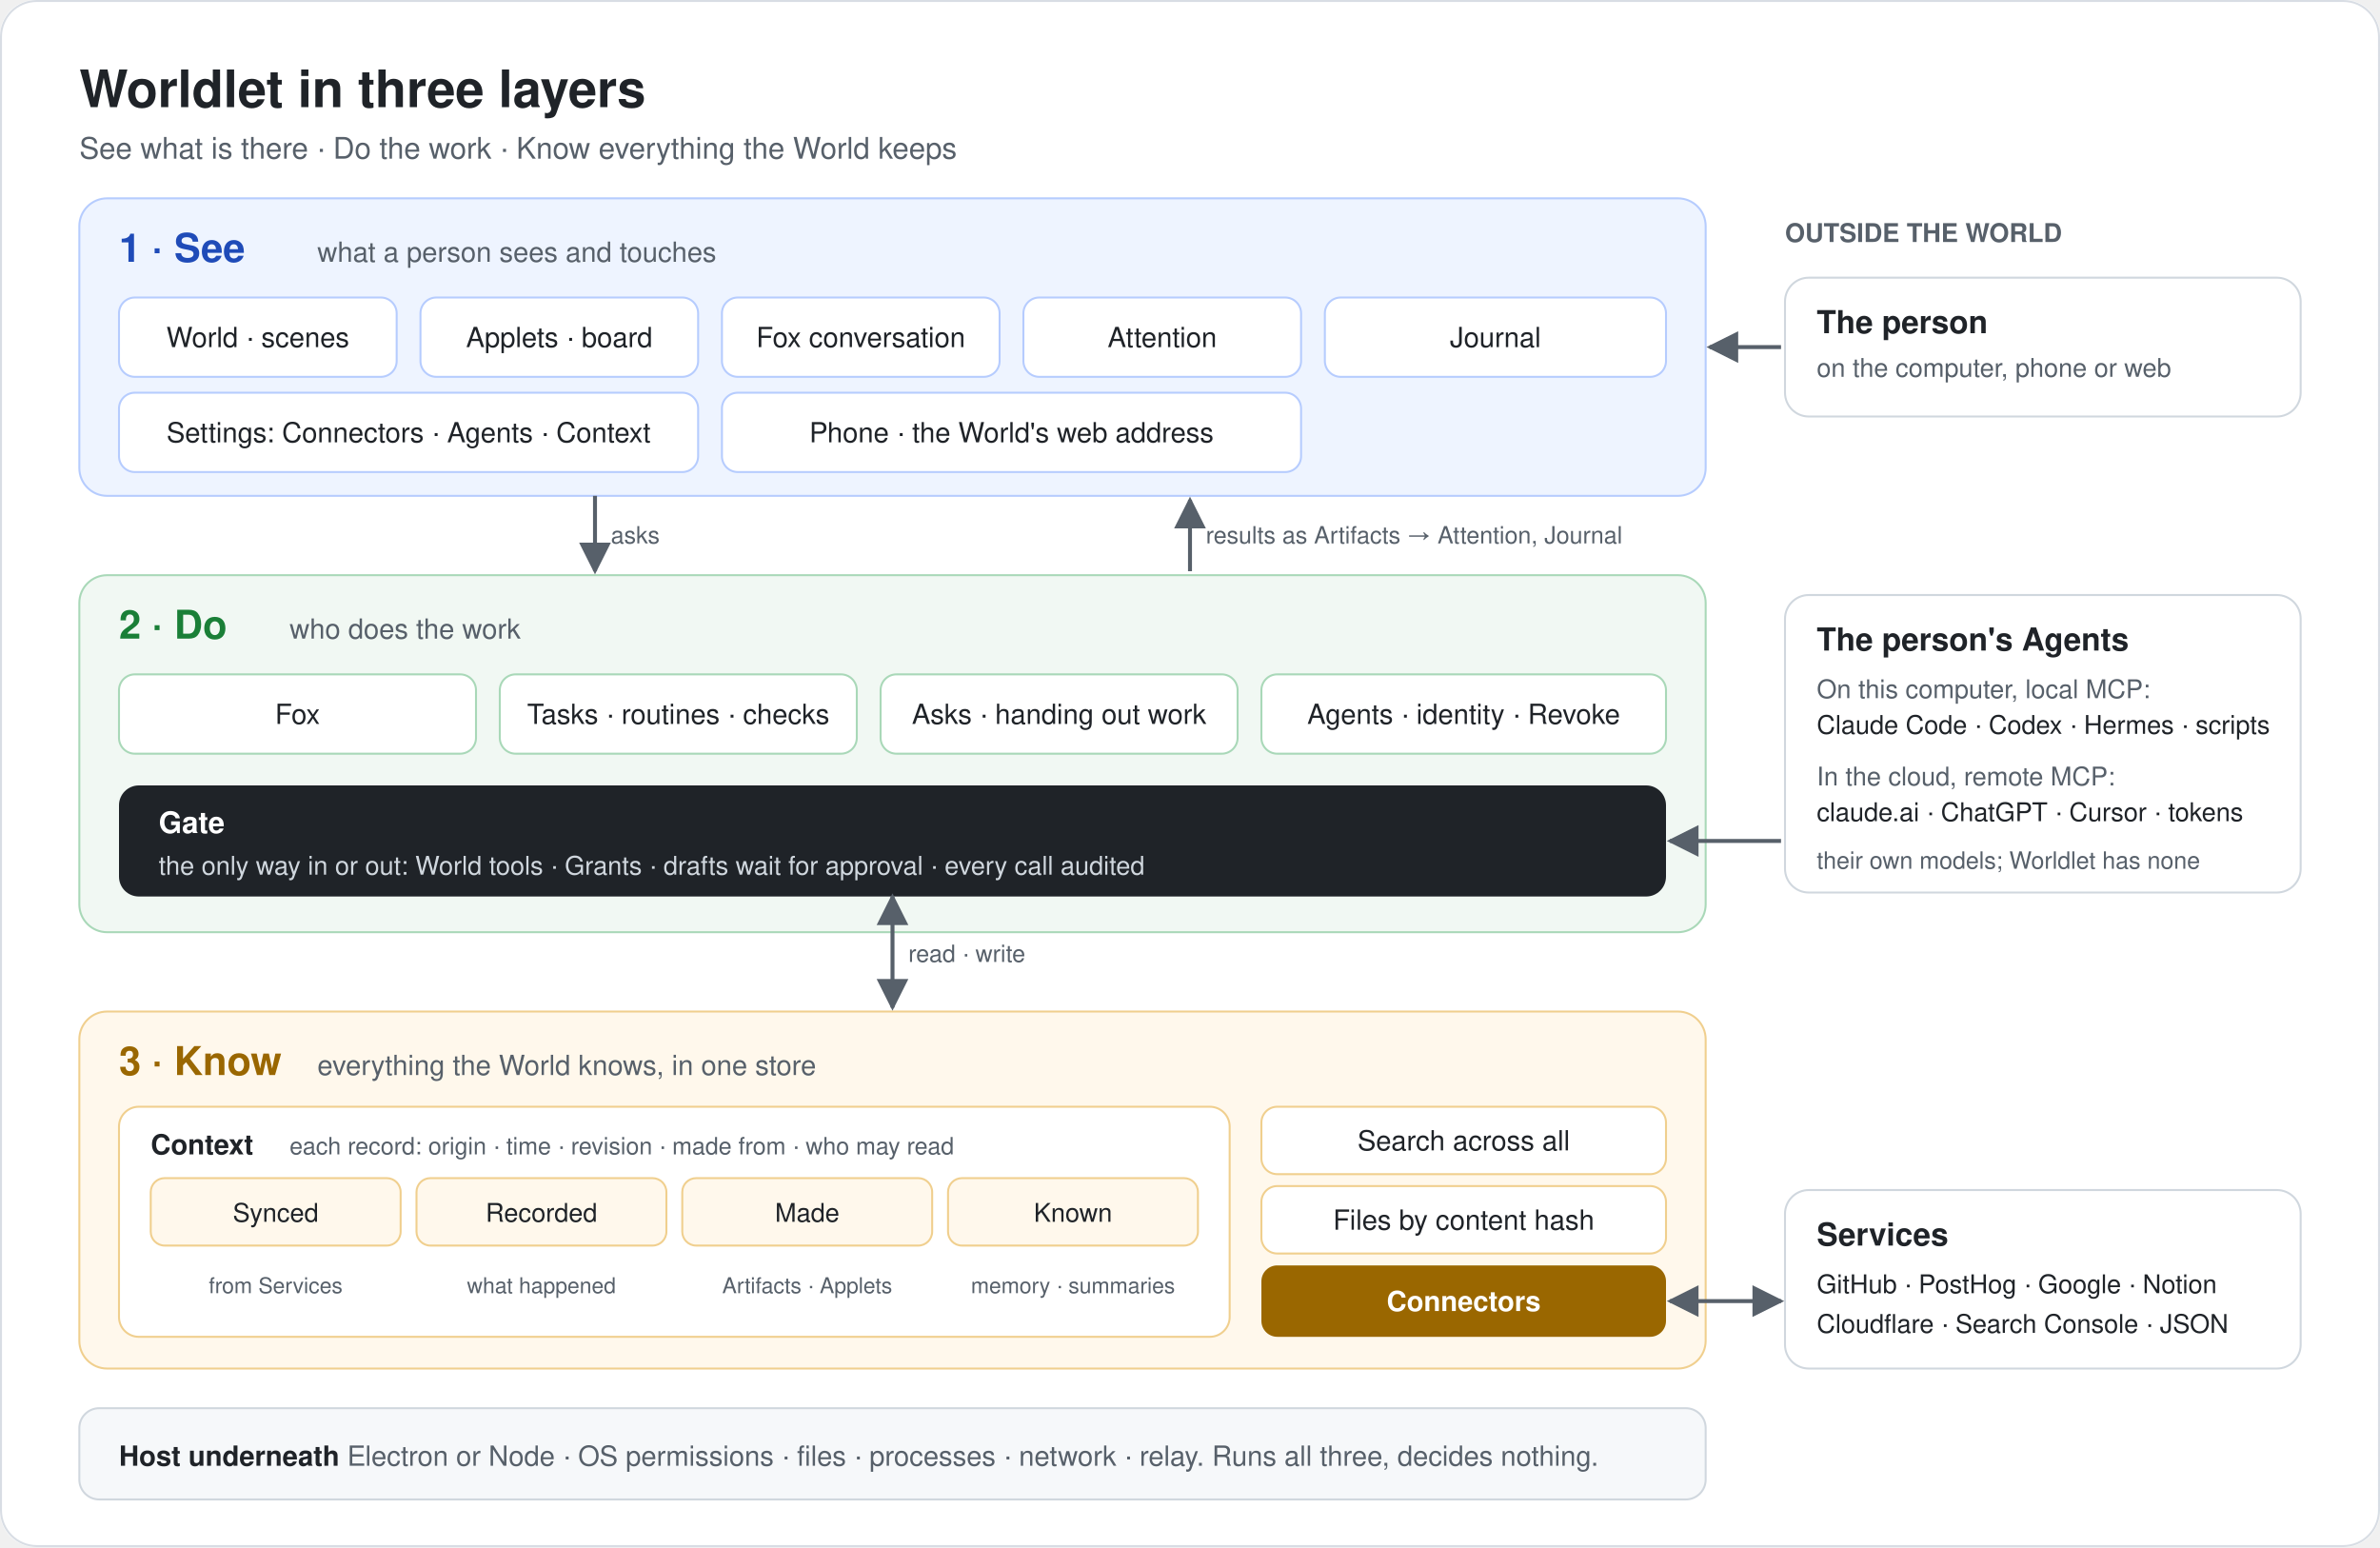
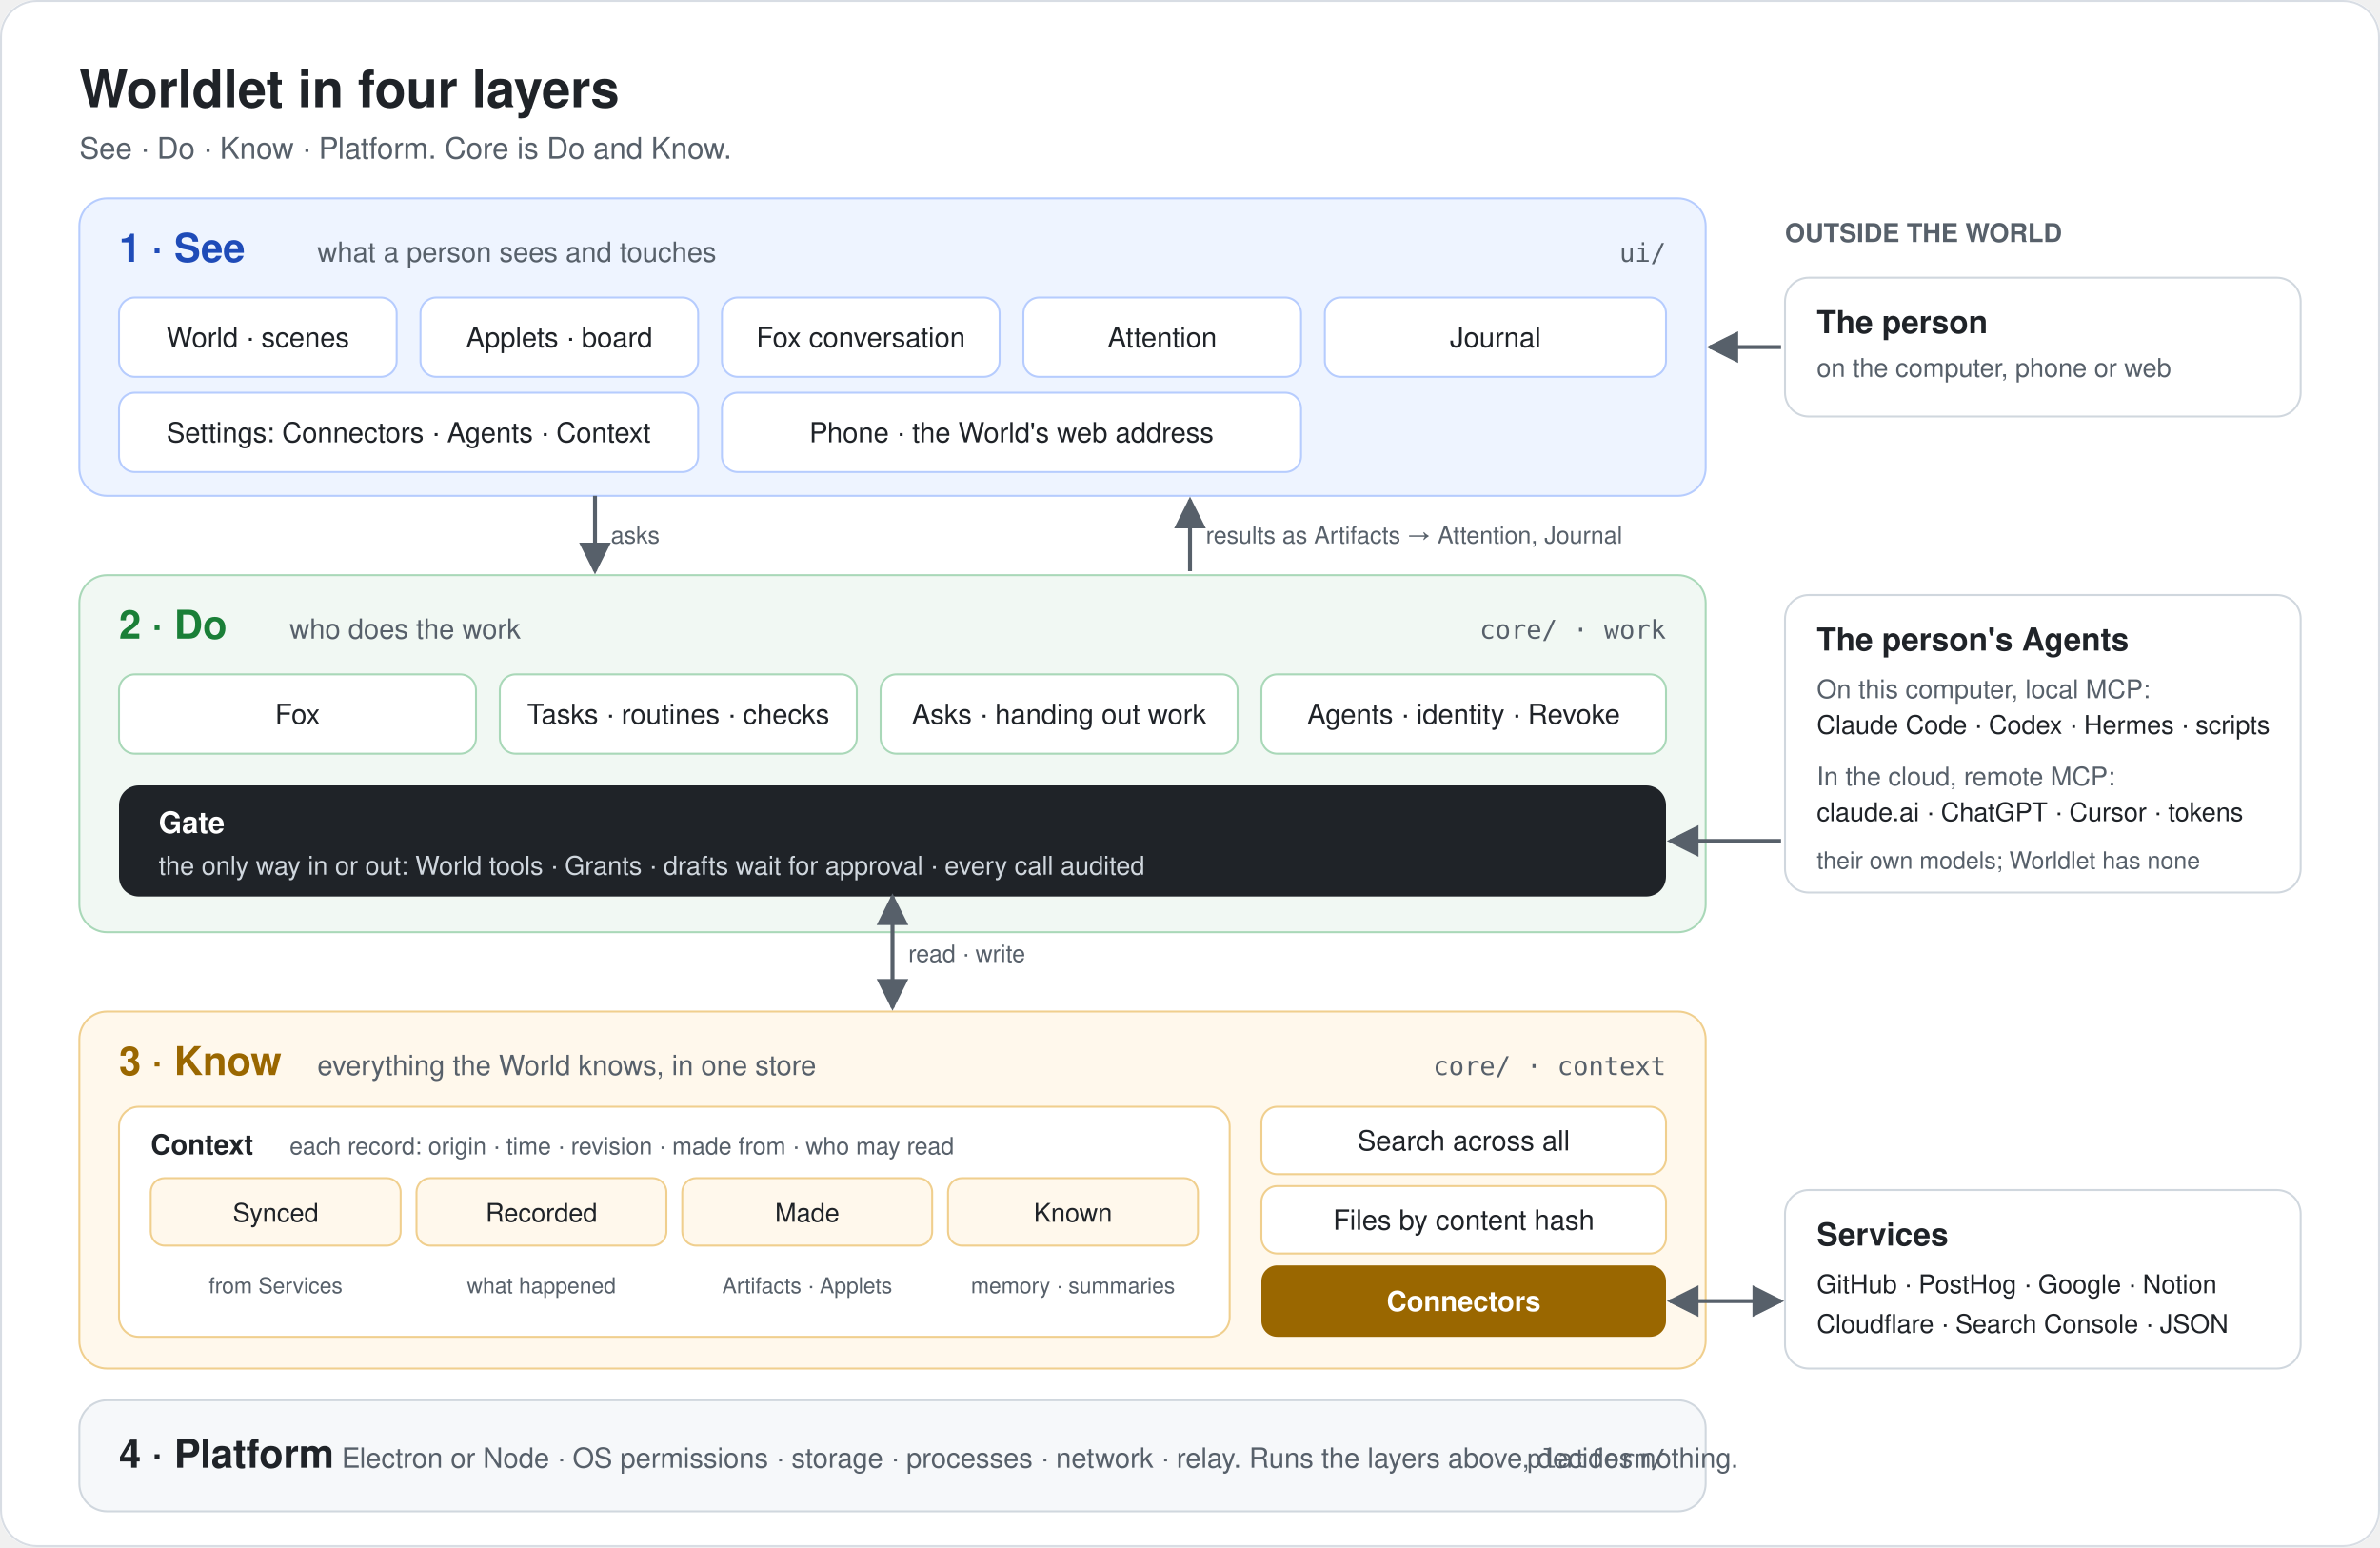
<svg xmlns="http://www.w3.org/2000/svg" width="1200" height="780" viewBox="0 0 1200 780" font-family="-apple-system, 'Segoe UI', Helvetica, Arial, sans-serif">
  <defs>
    <marker id="ar" viewBox="0 0 10 10" refX="9" refY="5" markerWidth="8" markerHeight="8" orient="auto-start-reverse">
      <path d="M0 0L10 5L0 10z" fill="#57606A" />
    </marker>
  </defs>
  <rect width="1200" height="780" rx="18" fill="#FFFFFF" />
  <rect x="0.5" y="0.5" width="1199" height="779" rx="18" fill="none" stroke="#D8DDE4" />
-   <text x="40" y="54" font-size="26" font-weight="700" fill="#1F2328">Worldlet in three layers</text>
-   <text x="40" y="80" font-size="15" fill="#57606A">See what is there · Do the work · Know everything the World keeps</text>
+   <text x="40" y="54" font-size="26" font-weight="700" fill="#1F2328">Worldlet in four layers</text>
+   <text x="40" y="80" font-size="15" fill="#57606A">See · Do · Know · Platform. Core is Do and Know.</text>
  <rect x="40" y="100" width="820" height="150" rx="14" fill="#EEF4FF" stroke="#B6CCFE" />
  <text x="60" y="132" font-size="20" font-weight="800" fill="#1F4BB8">1 · See</text>
  <text x="160" y="132" font-size="14" fill="#57606A">what a person sees and touches</text>
  <g font-size="14" fill="#1F2328" text-anchor="middle">
    <rect x="60" y="150" width="140" height="40" rx="8" fill="#FFFFFF" stroke="#B6CCFE" />
    <text x="130" y="175">World · scenes</text>
    <rect x="212" y="150" width="140" height="40" rx="8" fill="#FFFFFF" stroke="#B6CCFE" />
    <text x="282" y="175">Applets · board</text>
    <rect x="364" y="150" width="140" height="40" rx="8" fill="#FFFFFF" stroke="#B6CCFE" />
    <text x="434" y="175">Fox conversation</text>
    <rect x="516" y="150" width="140" height="40" rx="8" fill="#FFFFFF" stroke="#B6CCFE" />
    <text x="586" y="175">Attention</text>
    <rect x="668" y="150" width="172" height="40" rx="8" fill="#FFFFFF" stroke="#B6CCFE" />
    <text x="754" y="175">Journal</text>
    <rect x="60" y="198" width="292" height="40" rx="8" fill="#FFFFFF" stroke="#B6CCFE" />
    <text x="206" y="223">Settings: Connectors · Agents · Context</text>
    <rect x="364" y="198" width="292" height="40" rx="8" fill="#FFFFFF" stroke="#B6CCFE" />
    <text x="510" y="223">Phone · the World's web address</text>
  </g>
+   <text x="840" y="132" font-size="13" font-family="ui-monospace, Menlo, monospace" fill="#57606A" text-anchor="end">ui/</text>
  <rect x="40" y="290" width="820" height="180" rx="14" fill="#F1F8F3" stroke="#A9D8B8" />
  <text x="60" y="322" font-size="20" font-weight="800" fill="#1A7F37">2 · Do</text>
  <text x="146" y="322" font-size="14" fill="#57606A">who does the work</text>
  <g font-size="14" fill="#1F2328" text-anchor="middle">
    <rect x="60" y="340" width="180" height="40" rx="8" fill="#FFFFFF" stroke="#A9D8B8" />
    <text x="150" y="365">Fox</text>
    <rect x="252" y="340" width="180" height="40" rx="8" fill="#FFFFFF" stroke="#A9D8B8" />
    <text x="342" y="365">Tasks · routines · checks</text>
    <rect x="444" y="340" width="180" height="40" rx="8" fill="#FFFFFF" stroke="#A9D8B8" />
    <text x="534" y="365">Asks · handing out work</text>
    <rect x="636" y="340" width="204" height="40" rx="8" fill="#FFFFFF" stroke="#A9D8B8" />
    <text x="738" y="365">Agents · identity · Revoke</text>
  </g>
+   <text x="840" y="322" font-size="13" font-family="ui-monospace, Menlo, monospace" fill="#57606A" text-anchor="end">core/ · work</text>
  <rect x="60" y="396" width="780" height="56" rx="10" fill="#1F2328" />
  <text x="80" y="420" font-size="15" font-weight="800" fill="#FFFFFF">Gate</text>
  <text x="80" y="441" font-size="13" fill="#D0D7DE">the only way in or out: World tools · Grants · drafts wait for approval · every call audited</text>
  <rect x="40" y="510" width="820" height="180" rx="14" fill="#FFF8EC" stroke="#F0CF8E" />
  <text x="60" y="542" font-size="20" font-weight="800" fill="#9A6700">3 · Know</text>
  <text x="160" y="542" font-size="14" fill="#57606A">everything the World knows, in one store</text>
+   <text x="840" y="542" font-size="13" font-family="ui-monospace, Menlo, monospace" fill="#57606A" text-anchor="end">core/ · context</text>
  <rect x="60" y="558" width="560" height="116" rx="10" fill="#FFFFFF" stroke="#F0CF8E" />
  <text x="76" y="582" font-size="14" font-weight="700" fill="#1F2328">Context</text>
  <text x="146" y="582" font-size="12" fill="#57606A">each record: origin · time · revision · made from · who may read</text>
  <g font-size="13" fill="#1F2328" text-anchor="middle">
    <rect x="76" y="594" width="126" height="34" rx="7" fill="#FFF8EC" stroke="#F0CF8E" />
    <text x="139" y="616">Synced</text>
    <rect x="210" y="594" width="126" height="34" rx="7" fill="#FFF8EC" stroke="#F0CF8E" />
    <text x="273" y="616">Recorded</text>
    <rect x="344" y="594" width="126" height="34" rx="7" fill="#FFF8EC" stroke="#F0CF8E" />
    <text x="407" y="616">Made</text>
    <rect x="478" y="594" width="126" height="34" rx="7" fill="#FFF8EC" stroke="#F0CF8E" />
    <text x="541" y="616">Known</text>
    <text x="139" y="652" font-size="11" fill="#57606A">from Services</text>
    <text x="273" y="652" font-size="11" fill="#57606A">what happened</text>
    <text x="407" y="652" font-size="11" fill="#57606A">Artifacts · Applets</text>
    <text x="541" y="652" font-size="11" fill="#57606A">memory · summaries</text>
  </g>
  <g font-size="14" fill="#1F2328" text-anchor="middle">
    <rect x="636" y="558" width="204" height="34" rx="8" fill="#FFFFFF" stroke="#F0CF8E" />
    <text x="738" y="580">Search across all</text>
    <rect x="636" y="598" width="204" height="34" rx="8" fill="#FFFFFF" stroke="#F0CF8E" />
    <text x="738" y="620">Files by content hash</text>
    <rect x="636" y="638" width="204" height="36" rx="8" fill="#9A6700" />
    <text x="738" y="661" fill="#FFFFFF" font-weight="700">Connectors</text>
  </g>
-   <rect x="40" y="710" width="820" height="46" rx="10" fill="#F6F8FA" stroke="#D0D7DE" />
-   <text x="60" y="739" font-size="14" fill="#57606A">
-     <tspan font-weight="700" fill="#1F2328">Host underneath</tspan>  Electron or Node · OS permissions · files · processes · network · relay. Runs all three, decides nothing.</text>
+   <rect x="40" y="706" width="820" height="56" rx="14" fill="#F6F8FA" stroke="#D0D7DE" />
+   <text x="60" y="740" font-size="14" fill="#57606A">
+     <tspan font-size="20" font-weight="800" fill="#1F2328">4 · Platform</tspan>   Electron or Node · OS permissions · storage · processes · network · relay. Runs the layers above, decides nothing.</text>
+   <text x="840" y="740" font-size="13" font-family="ui-monospace, Menlo, monospace" fill="#57606A" text-anchor="end">platform/</text>
  <g stroke="#57606A" stroke-width="2" fill="none">
    <line x1="300" y1="250" x2="300" y2="288" marker-end="url(#ar)" />
    <line x1="600" y1="288" x2="600" y2="252" marker-end="url(#ar)" />
    <line x1="450" y1="452" x2="450" y2="508" marker-start="url(#ar)" marker-end="url(#ar)" />
  </g>
  <g font-size="12" fill="#57606A">
    <text x="308" y="274">asks</text>
    <text x="608" y="274">results as Artifacts → Attention, Journal</text>
    <text x="458" y="485">read · write</text>
  </g>
  <text x="900" y="122" font-size="13" font-weight="700" fill="#57606A">OUTSIDE THE WORLD</text>
  <rect x="900" y="140" width="260" height="70" rx="12" fill="#FFFFFF" stroke="#D0D7DE" />
  <text x="916" y="168" font-size="16" font-weight="700" fill="#1F2328">The person</text>
  <text x="916" y="190" font-size="13" fill="#57606A">on the computer, phone or web</text>
  <line x1="898" y1="175" x2="862" y2="175" stroke="#57606A" stroke-width="2" marker-end="url(#ar)" />
  <rect x="900" y="300" width="260" height="150" rx="12" fill="#FFFFFF" stroke="#D0D7DE" />
  <text x="916" y="328" font-size="16" font-weight="700" fill="#1F2328">The person's Agents</text>
  <text x="916" y="352" font-size="13" fill="#57606A">On this computer, local MCP:</text>
  <text x="916" y="370" font-size="13" fill="#1F2328">Claude Code · Codex · Hermes · scripts</text>
  <text x="916" y="396" font-size="13" fill="#57606A">In the cloud, remote MCP:</text>
  <text x="916" y="414" font-size="13" fill="#1F2328">claude.ai · ChatGPT · Cursor · tokens</text>
  <text x="916" y="438" font-size="12" fill="#57606A">their own models; Worldlet has none</text>
  <line x1="898" y1="424" x2="842" y2="424" stroke="#57606A" stroke-width="2" marker-end="url(#ar)" />
  <rect x="900" y="600" width="260" height="90" rx="12" fill="#FFFFFF" stroke="#D0D7DE" />
  <text x="916" y="628" font-size="16" font-weight="700" fill="#1F2328">Services</text>
  <text x="916" y="652" font-size="13" fill="#1F2328">GitHub · PostHog · Google · Notion</text>
  <text x="916" y="672" font-size="13" fill="#1F2328">Cloudflare · Search Console · JSON</text>
  <line x1="898" y1="656" x2="842" y2="656" stroke="#57606A" stroke-width="2" marker-start="url(#ar)" marker-end="url(#ar)" />
</svg>
